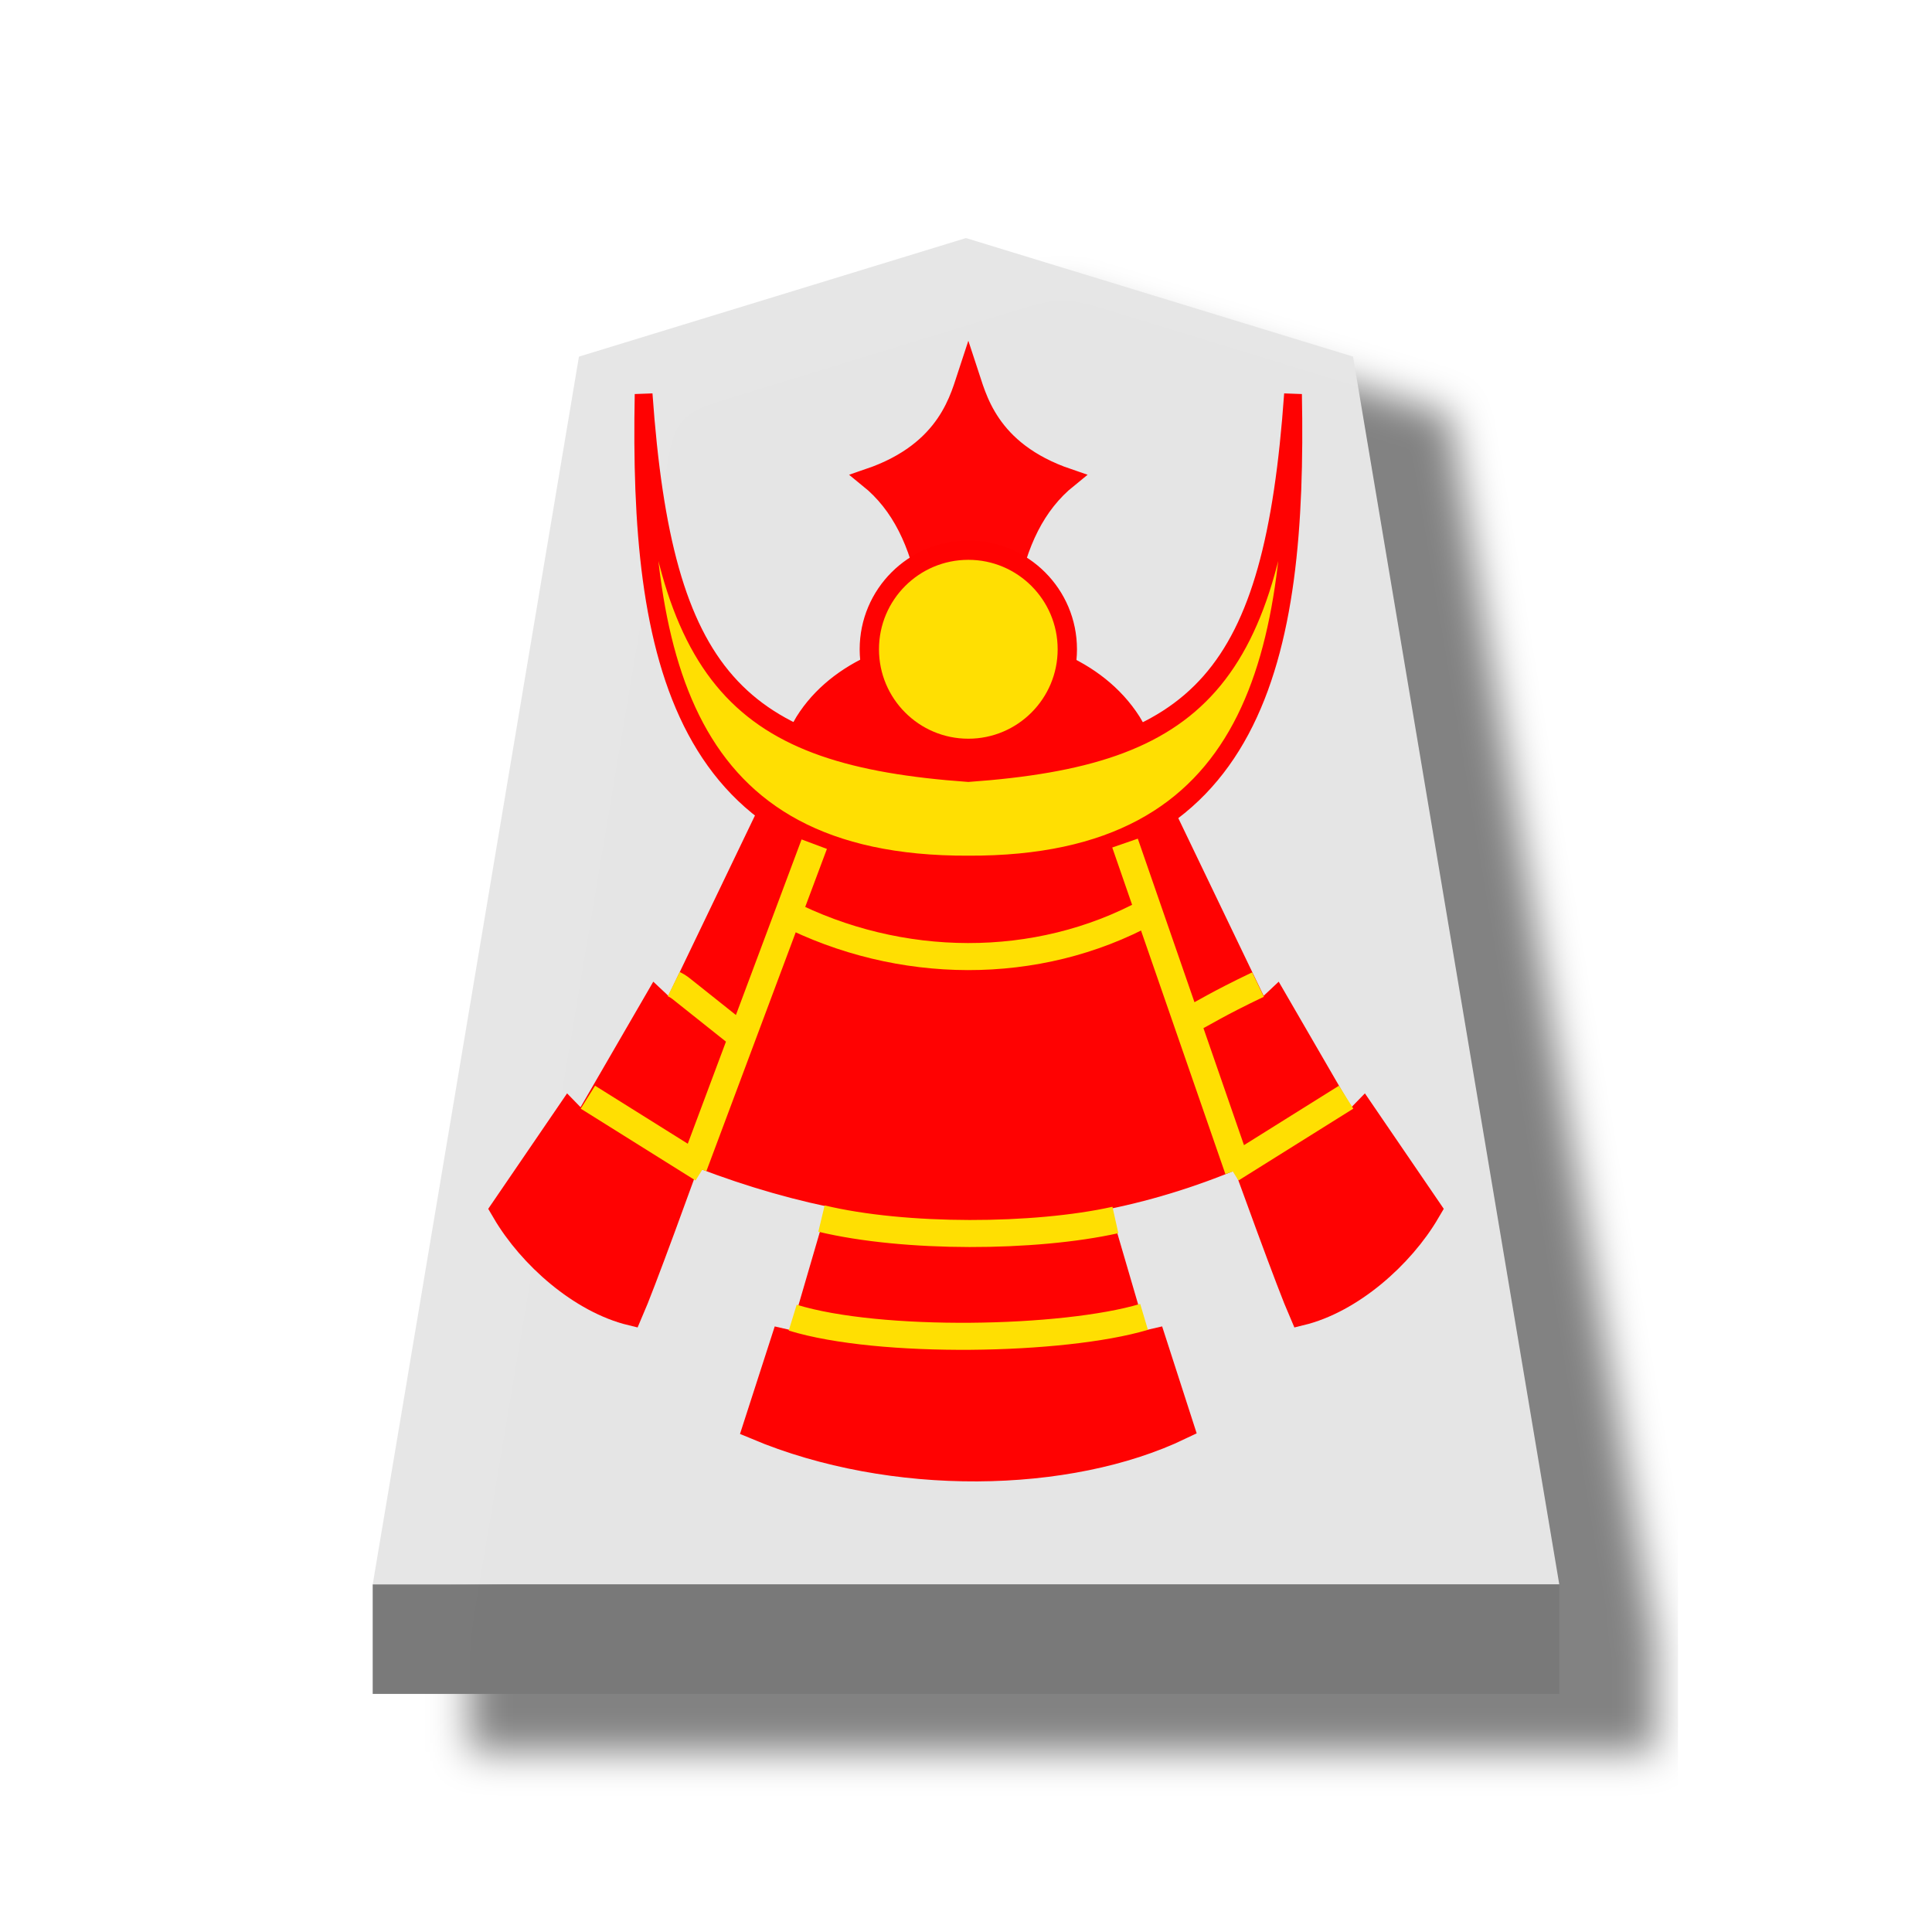
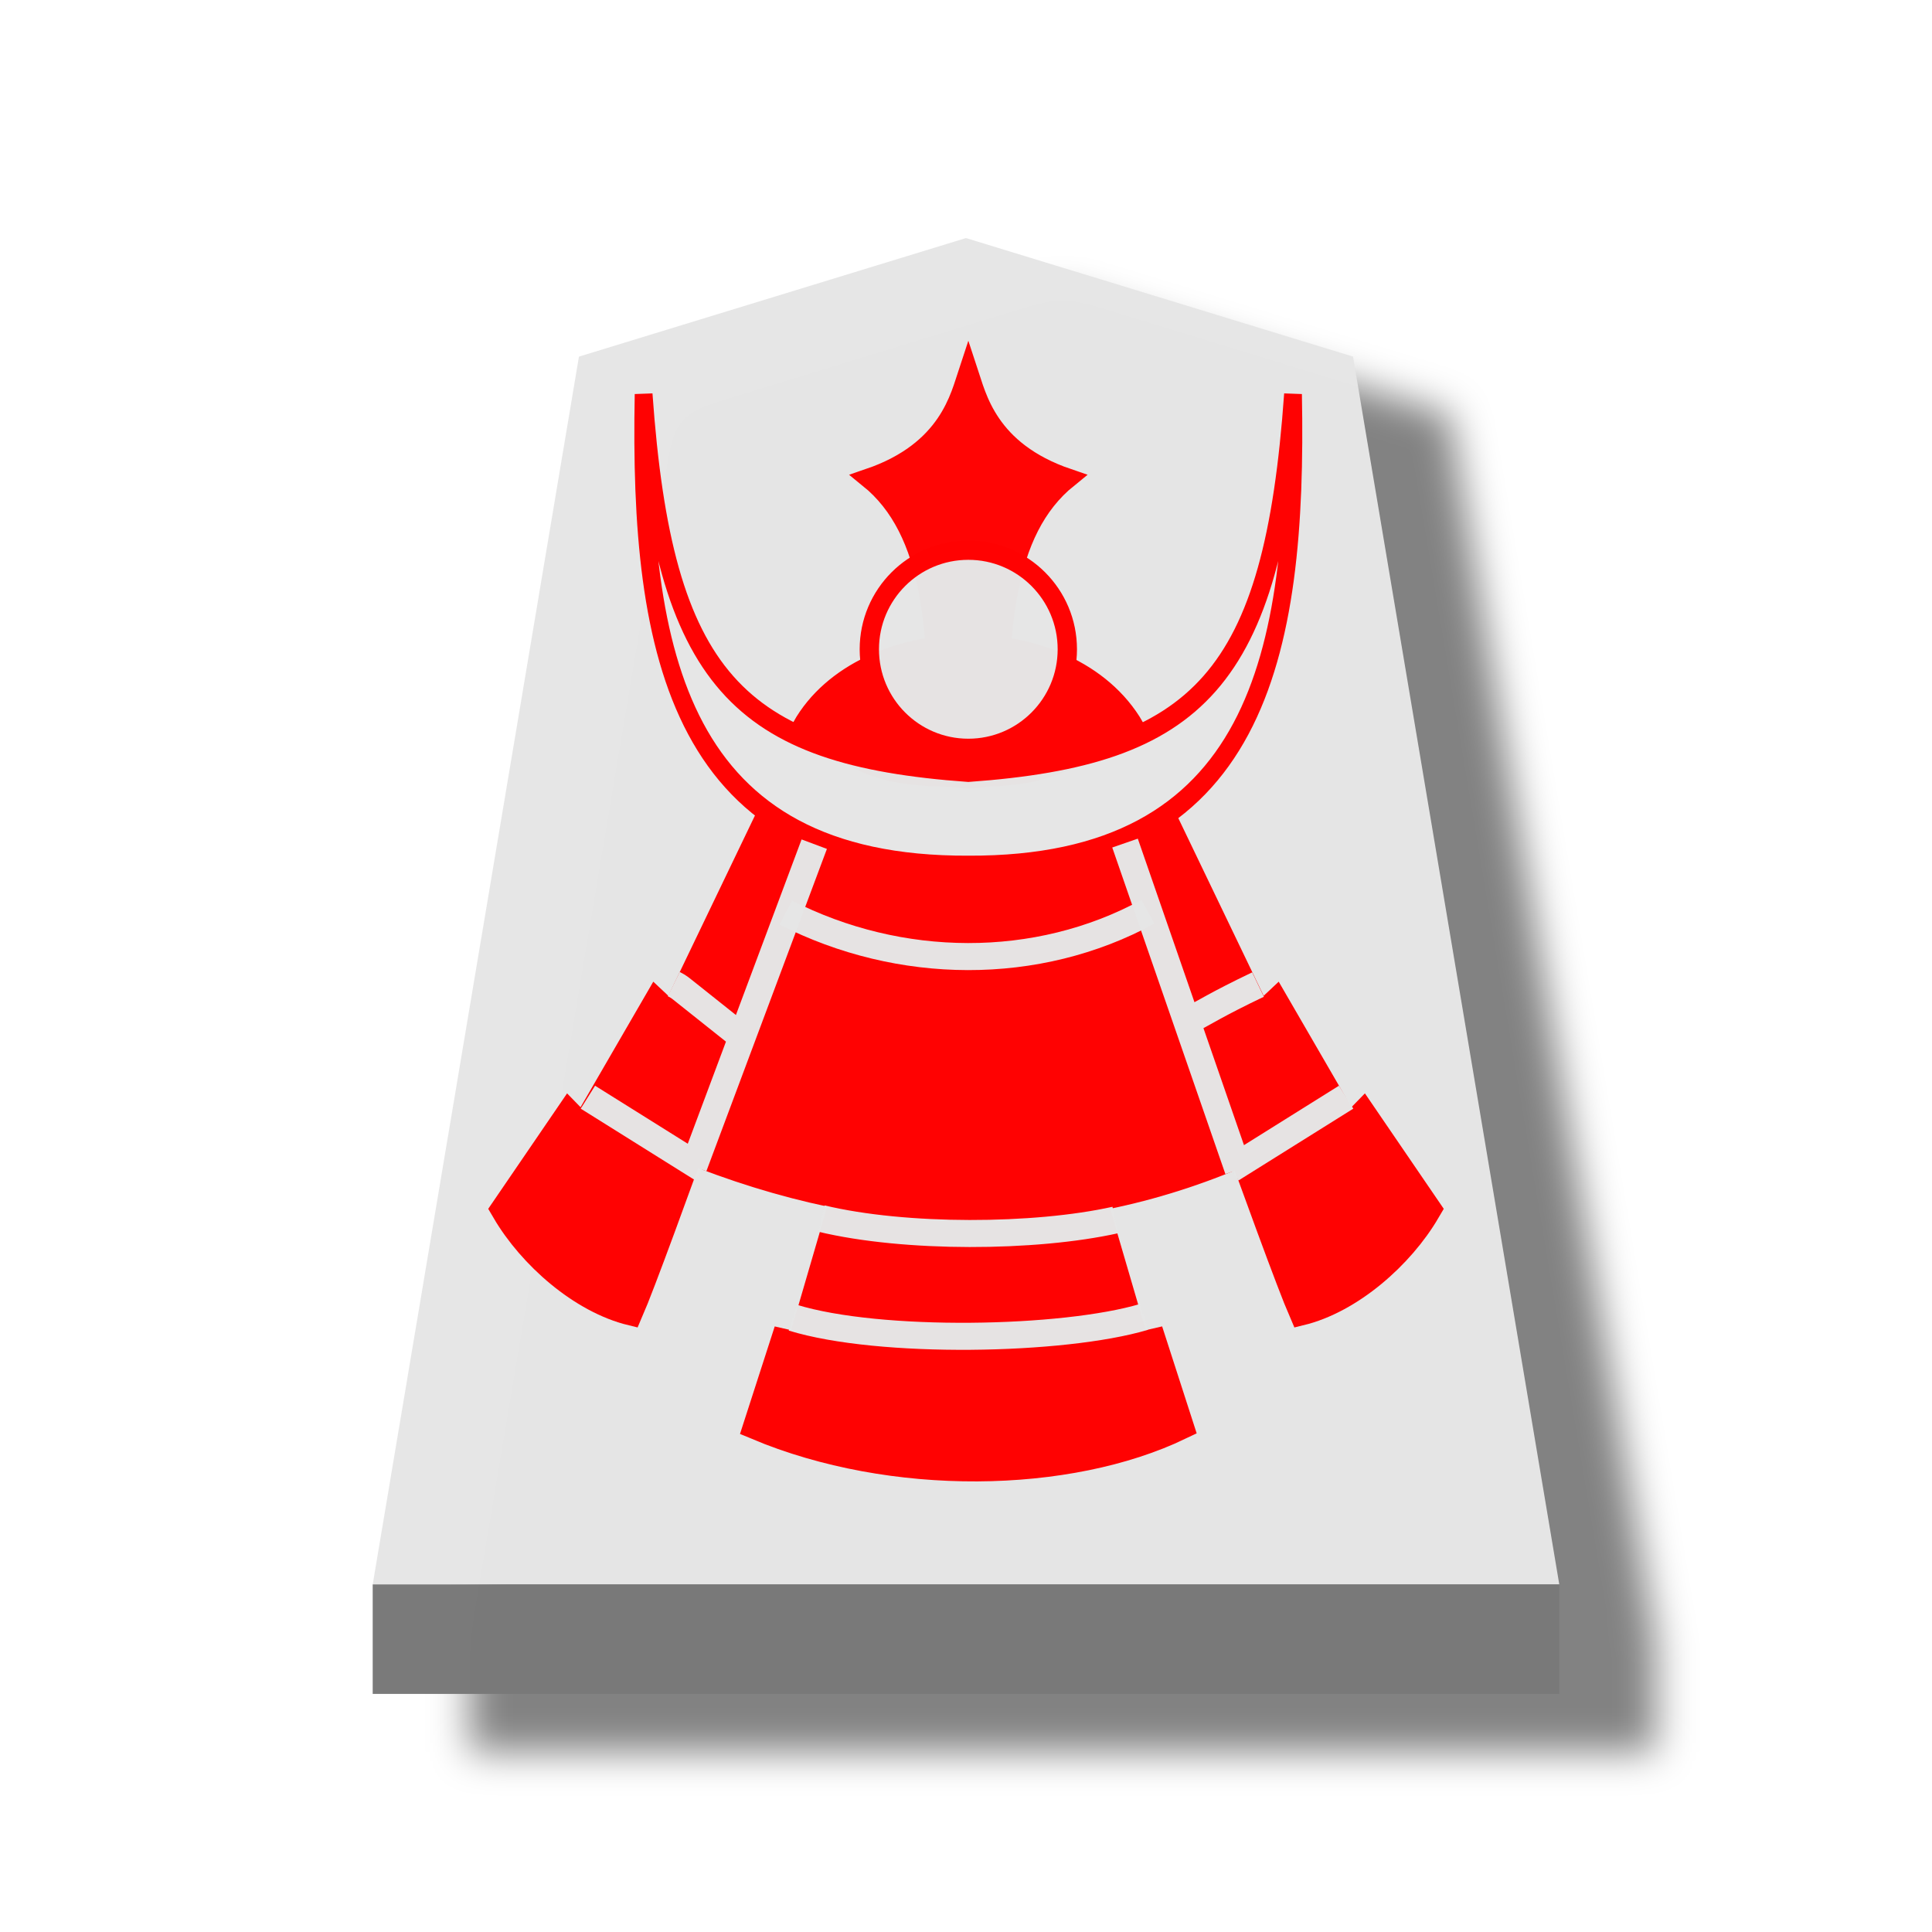
<svg xmlns="http://www.w3.org/2000/svg" viewBox="0 0 60 60">
  <defs>
-     <filter id="a" color-interpolation-filters="sRGB">
-       <feFlood flood-opacity=".498" flood-color="#000" result="flood" />
+     <filter id="a" width="1.16" height="1.104" x="-.039" y="-.032" color-interpolation-filters="sRGB">
+       <feFlood flood-color="#000" flood-opacity=".498" result="flood" />
      <feComposite in="flood" in2="SourceGraphic" operator="in" result="composite1" />
-       <feGaussianBlur in="composite1" stdDeviation="1" result="blur" />
+       <feGaussianBlur in="composite1" result="blur" stdDeviation="1" />
      <feOffset dx="5" dy="3" result="offset" />
      <feComposite in="SourceGraphic" in2="offset" result="composite2" />
    </filter>
  </defs>
  <g opacity=".99">
-     <g transform="matrix(.6 0 0 .6 -189.175 -51.407)" filter="url(#a)" fill-opacity=".992">
-       <path d="m365.291 98-20.033 6.137-10.675 63.55H396l-10.676-63.55z" fill="#e5e5e5" />
-       <path d="M334.583 167.687v5.668H396v-5.668z" fill="#787878" />
+     <g fill-opacity=".992" filter="url(#a)" transform="matrix(.6 0 0 .6 -189.175 -51.407)">
+       <path fill="#e5e5e5" d="m365.291 98-20.033 6.137-10.675 63.55H396l-10.676-63.55z" />
+       <path fill="#787878" d="M334.583 167.687v5.668H396v-5.668z" />
    </g>
    <g transform="matrix(.63 0 0 .63 -199.767 -55.88)">
-       <path transform="matrix(1.17023 0 0 1.18026 32.262 -34.363)" d="M282.83 136.555c.204-5.885-.111-10.125-2.838-12.313 3.375-1.142 3.844-3.428 4.194-4.471.35 1.043.82 3.33 4.194 4.471-2.726 2.188-3.042 6.428-2.838 12.313-.479.154-.912.23-1.356.233a4.436 4.436 0 0 1-1.356-.233z" opacity=".99" fill="red" stroke="red" stroke-width=".81" />
-       <path d="M356.776 124.623c2.933-5.213 12.965-5.372 16.073 0-3.647 1.31-3.64 2.23-8.29 2.207-4.65-.021-4.617-.788-7.783-2.207z" fill="red" stroke="red" stroke-width="1.333" />
+       <path fill="red" stroke="red" stroke-width=".81" d="M282.83 136.555c.204-5.885-.111-10.125-2.838-12.313 3.375-1.142 3.844-3.428 4.194-4.471.35 1.043.82 3.33 4.194 4.471-2.726 2.188-3.042 6.428-2.838 12.313-.479.154-.912.23-1.356.233a4.4 4.4 0 0 1-1.356-.233z" opacity=".99" transform="matrix(1.17023 0 0 1.18026 32.262 -34.363)" />
+       <path fill="red" stroke="red" stroke-width="1.333" d="M356.776 124.623c2.933-5.213 12.965-5.372 16.073 0-3.647 1.31-3.64 2.23-8.29 2.207-4.65-.021-4.617-.788-7.783-2.207z" />
      <g stroke="#000">
-         <path d="M97.159 111.627c-2.764 121.39 19.614 219.568 177.984 219 158.37.568 180.748-97.61 177.985-219-11.066 132.287-51.513 167.404-177.985 175.038-126.471-7.634-166.92-42.75-177.984-175.038z" transform="matrix(.08993 0 0 .10622 340.08 96.277)" fill="#ffdf00" stroke="red" stroke-width="9.744" />
-         <path d="m166.796 305.119-54.464 95.975-8.754-6.962-40.051 58.52-7.822-6.797-35.583 44.11c14.216 20.561 41.843 41.307 69.675 47.014 13.293-25.846 76.279-177.737 95.178-219.282m195.235-12.578 54.464 95.975 8.754-6.962 40.05 58.52 7.823-6.797 35.583 44.11c-14.216 20.561-41.844 41.307-69.676 47.014-13.292-25.846-76.278-177.737-95.178-219.282" transform="matrix(.08993 0 0 .10622 340.113 96.277)" fill="red" stroke="red" stroke-width="13.642" />
-         <path d="M350.824 145.294c9.67 3.935 19.017 4.06 28.01 0L373.55 130.3c-5.283 2.1-12.066 2.538-17.36-.12z" fill="red" stroke="red" stroke-width="1.333" />
-         <path d="M355.825 133.682c5.608 2.862 12.387 2.941 17.856-.04" fill="none" stroke="#ffdf00" stroke-width="1.333" />
+         <path fill="#ffdf00" stroke="red" stroke-width="9.744" d="M97.159 111.627c-2.764 121.39 19.614 219.568 177.984 219 158.37.568 180.748-97.61 177.985-219-11.066 132.287-51.513 167.404-177.985 175.038-126.471-7.634-166.92-42.75-177.984-175.038z" style="fill:#e5e5e5;fill-opacity:.988" transform="matrix(.08993 0 0 .10622 340.08 96.277)" />
+         <path fill="red" stroke="red" stroke-width="13.642" d="m166.796 305.119-54.464 95.975-8.754-6.962-40.051 58.52-7.822-6.797-35.583 44.11c14.216 20.561 41.843 41.307 69.675 47.014 13.293-25.846 76.279-177.737 95.178-219.282m195.235-12.578 54.464 95.975 8.754-6.962 40.05 58.52 7.823-6.797 35.583 44.11c-14.216 20.561-41.844 41.307-69.676 47.014-13.292-25.846-76.278-177.737-95.178-219.282" transform="matrix(.08993 0 0 .10622 340.113 96.277)" />
+         <path fill="red" stroke="red" stroke-width="1.333" d="M350.824 145.294c9.67 3.935 19.017 4.06 28.01 0L373.55 130.3c-5.283 2.1-12.066 2.538-17.36-.12z" />
+         <path fill="none" stroke="#ffdf00" stroke-width="1.333" d="M355.825 133.682c5.608 2.862 12.387 2.941 17.856-.04" style="stroke:#e5e5e5;stroke-opacity:.988" />
      </g>
-       <path d="M350.303 137.209c.296.145.383.252.5.335l2.94 2.34m25.362-2.652c-2.074.992-2.53 1.324-3.794 1.987m-29.24 3.565 5.66 3.542m31.717-3.542-5.661 3.542m-26.5-.127 5.942-15.887m15.32-.054 5.576 16.096" fill="none" stroke="#ffdf00" stroke-width="1.333" />
+       <path fill="none" stroke="#ffdf00" stroke-width="1.333" d="M350.303 137.209c.296.145.383.252.5.335l2.94 2.34m25.362-2.652c-2.074.992-2.53 1.324-3.794 1.987m-29.24 3.565 5.66 3.542m31.717-3.542-5.661 3.542m-26.5-.127 5.942-15.887m15.32-.054 5.576 16.096" style="stroke:#e5e5e5;stroke-opacity:.988" />
      <g stroke-width="1.333">
-         <path d="m358.552 148.217-1.997 6.844-.828-.19-1.336 4.136c6.688 2.812 15.356 2.656 20.877 0l-1.336-4.137-.828.191-1.973-6.747" fill="red" stroke="red" />
-         <path d="M357.586 148.768c4.116.986 10.51.954 14.488.07m-15.907 4.814c4.275 1.315 13.343 1.147 17.32-.038" fill="none" stroke="#ffdf00" />
+         <path fill="red" stroke="red" d="m358.552 148.217-1.997 6.844-.828-.19-1.336 4.136c6.688 2.812 15.356 2.656 20.877 0l-1.336-4.137-.828.191-1.973-6.747" />
+         <path fill="none" stroke="#ffdf00" d="M357.586 148.768c4.116.986 10.51.954 14.488.07m-15.907 4.814c4.275 1.315 13.343 1.147 17.32-.038" style="stroke:#e5e5e5;stroke-opacity:.988" />
      </g>
-       <ellipse ry="4.885" rx="4.88" cy="120.704" cx="364.824" fill="#ffdf00" stroke="red" stroke-width=".952" />
+       <ellipse cx="364.824" cy="120.704" fill="#ffdf00" stroke="red" stroke-width=".952" rx="4.88" ry="4.885" style="fill:#e5e5e5;fill-opacity:.988" />
    </g>
  </g>
</svg>
